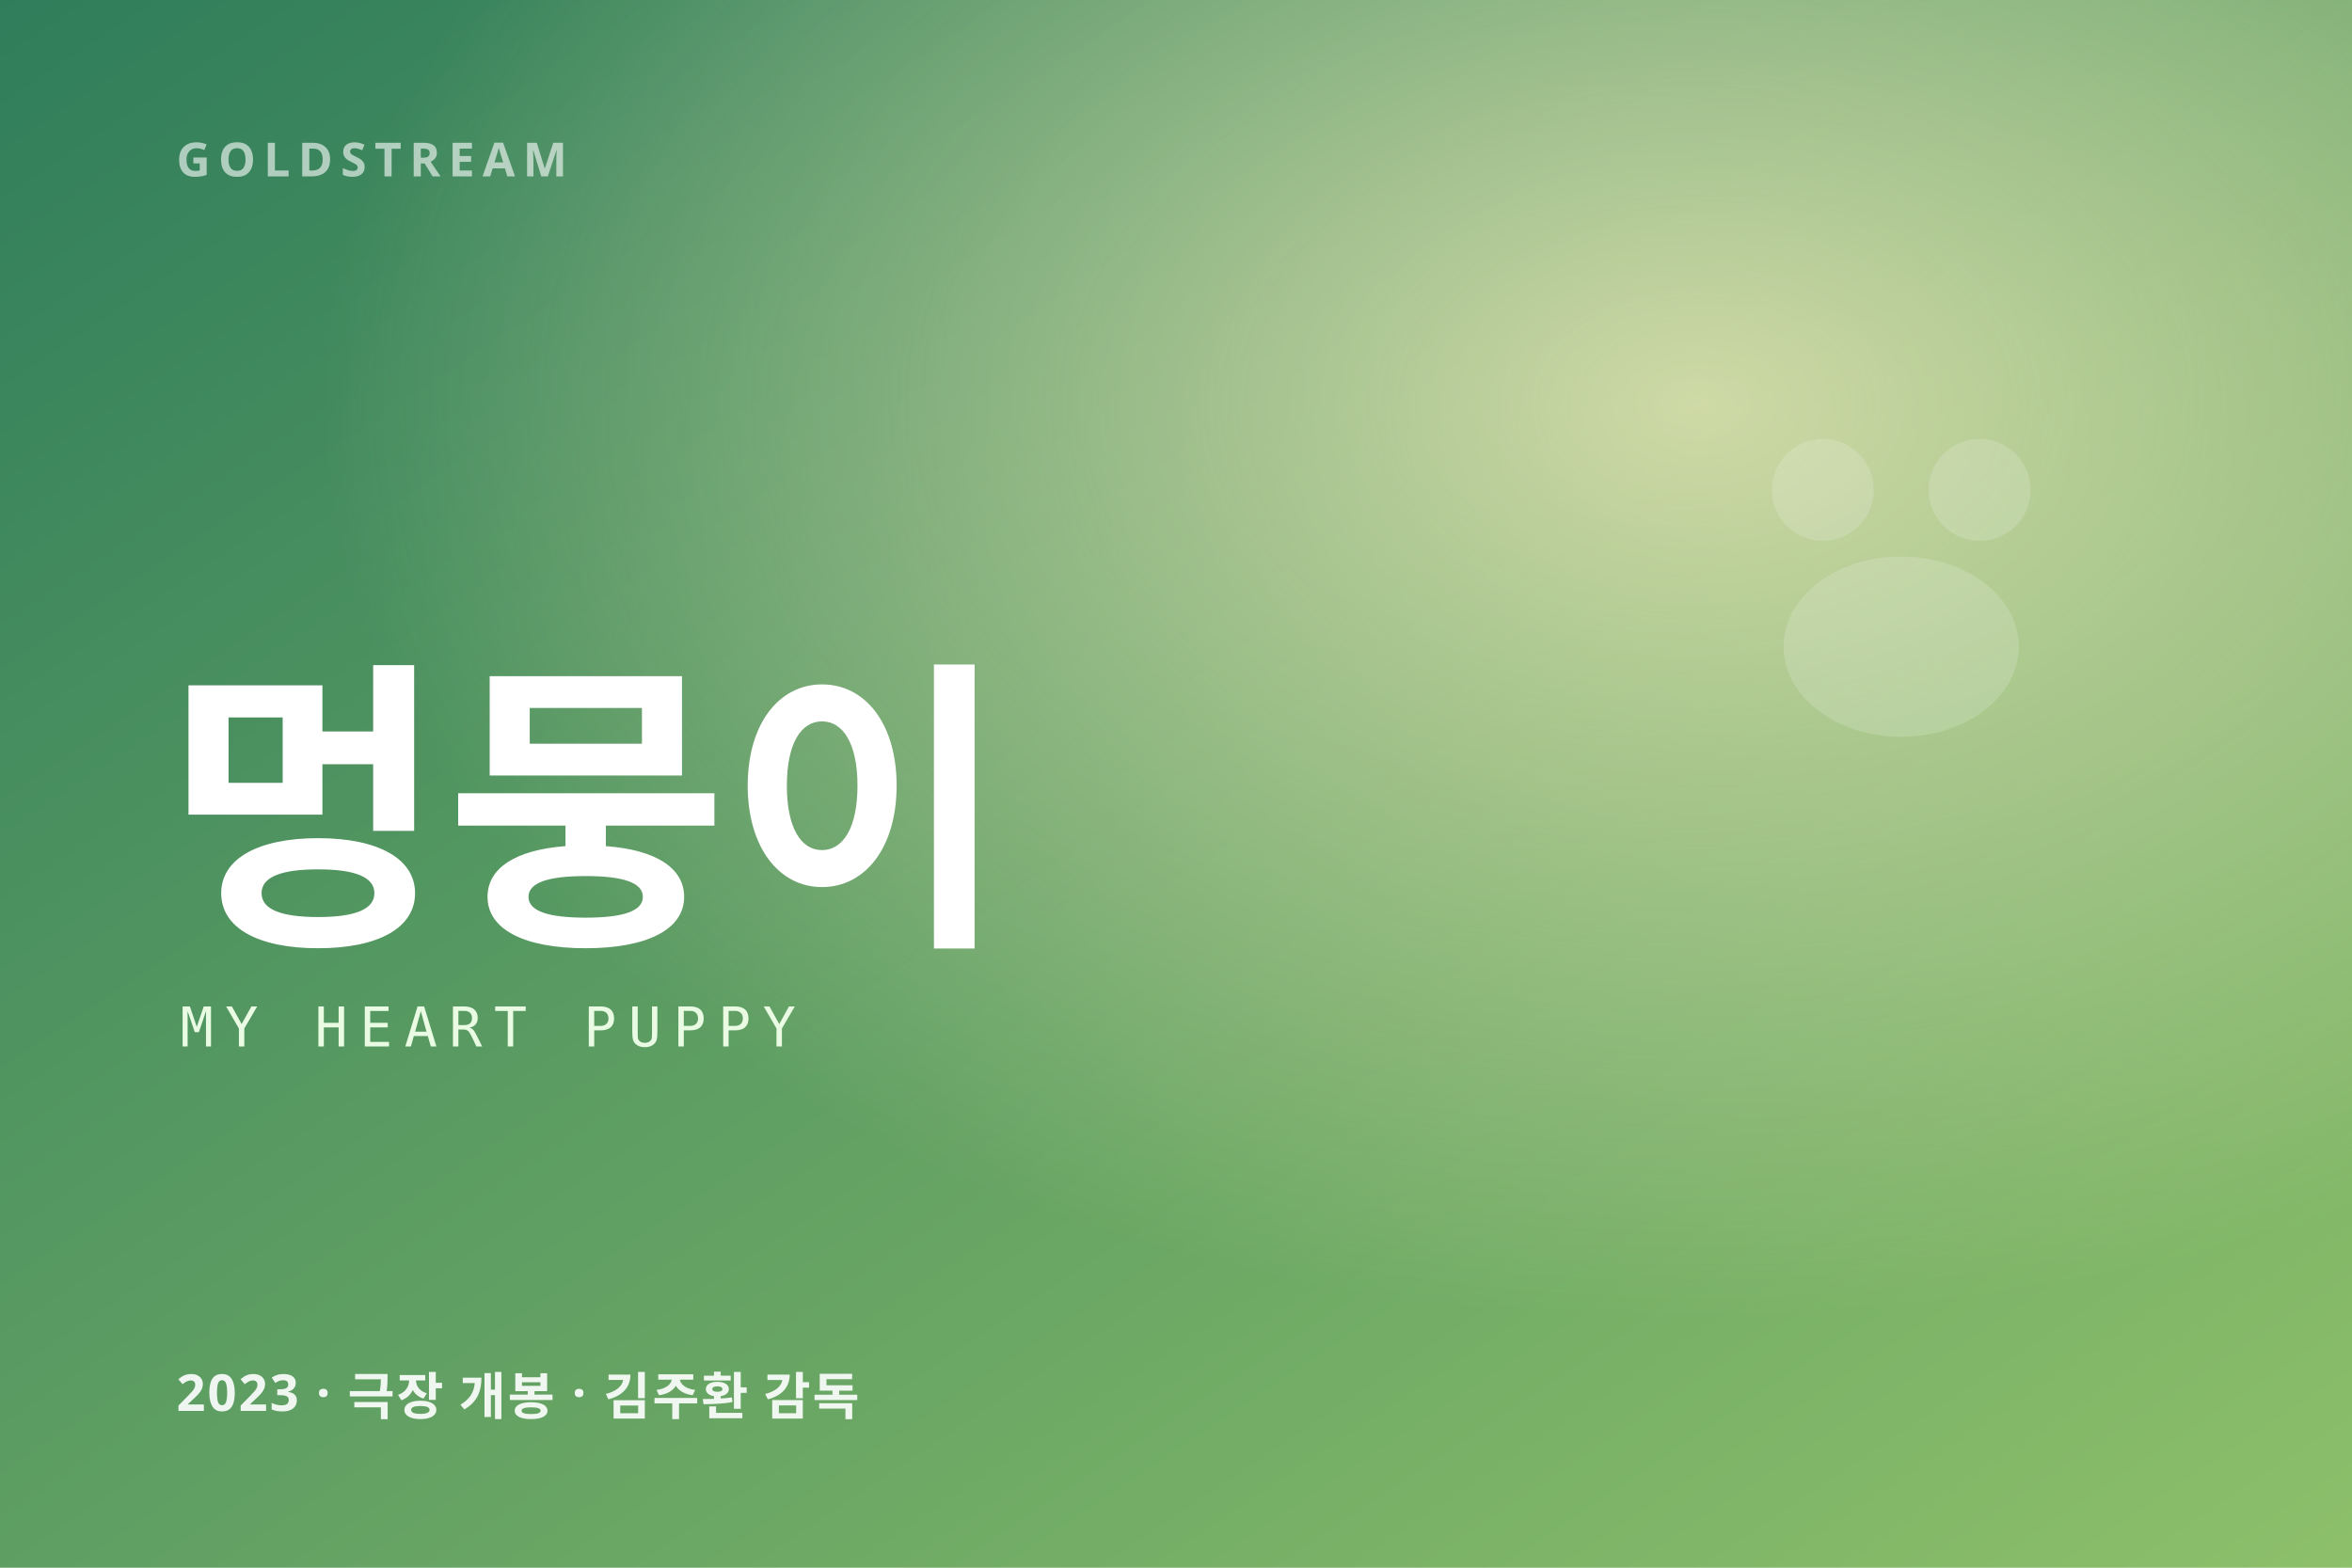
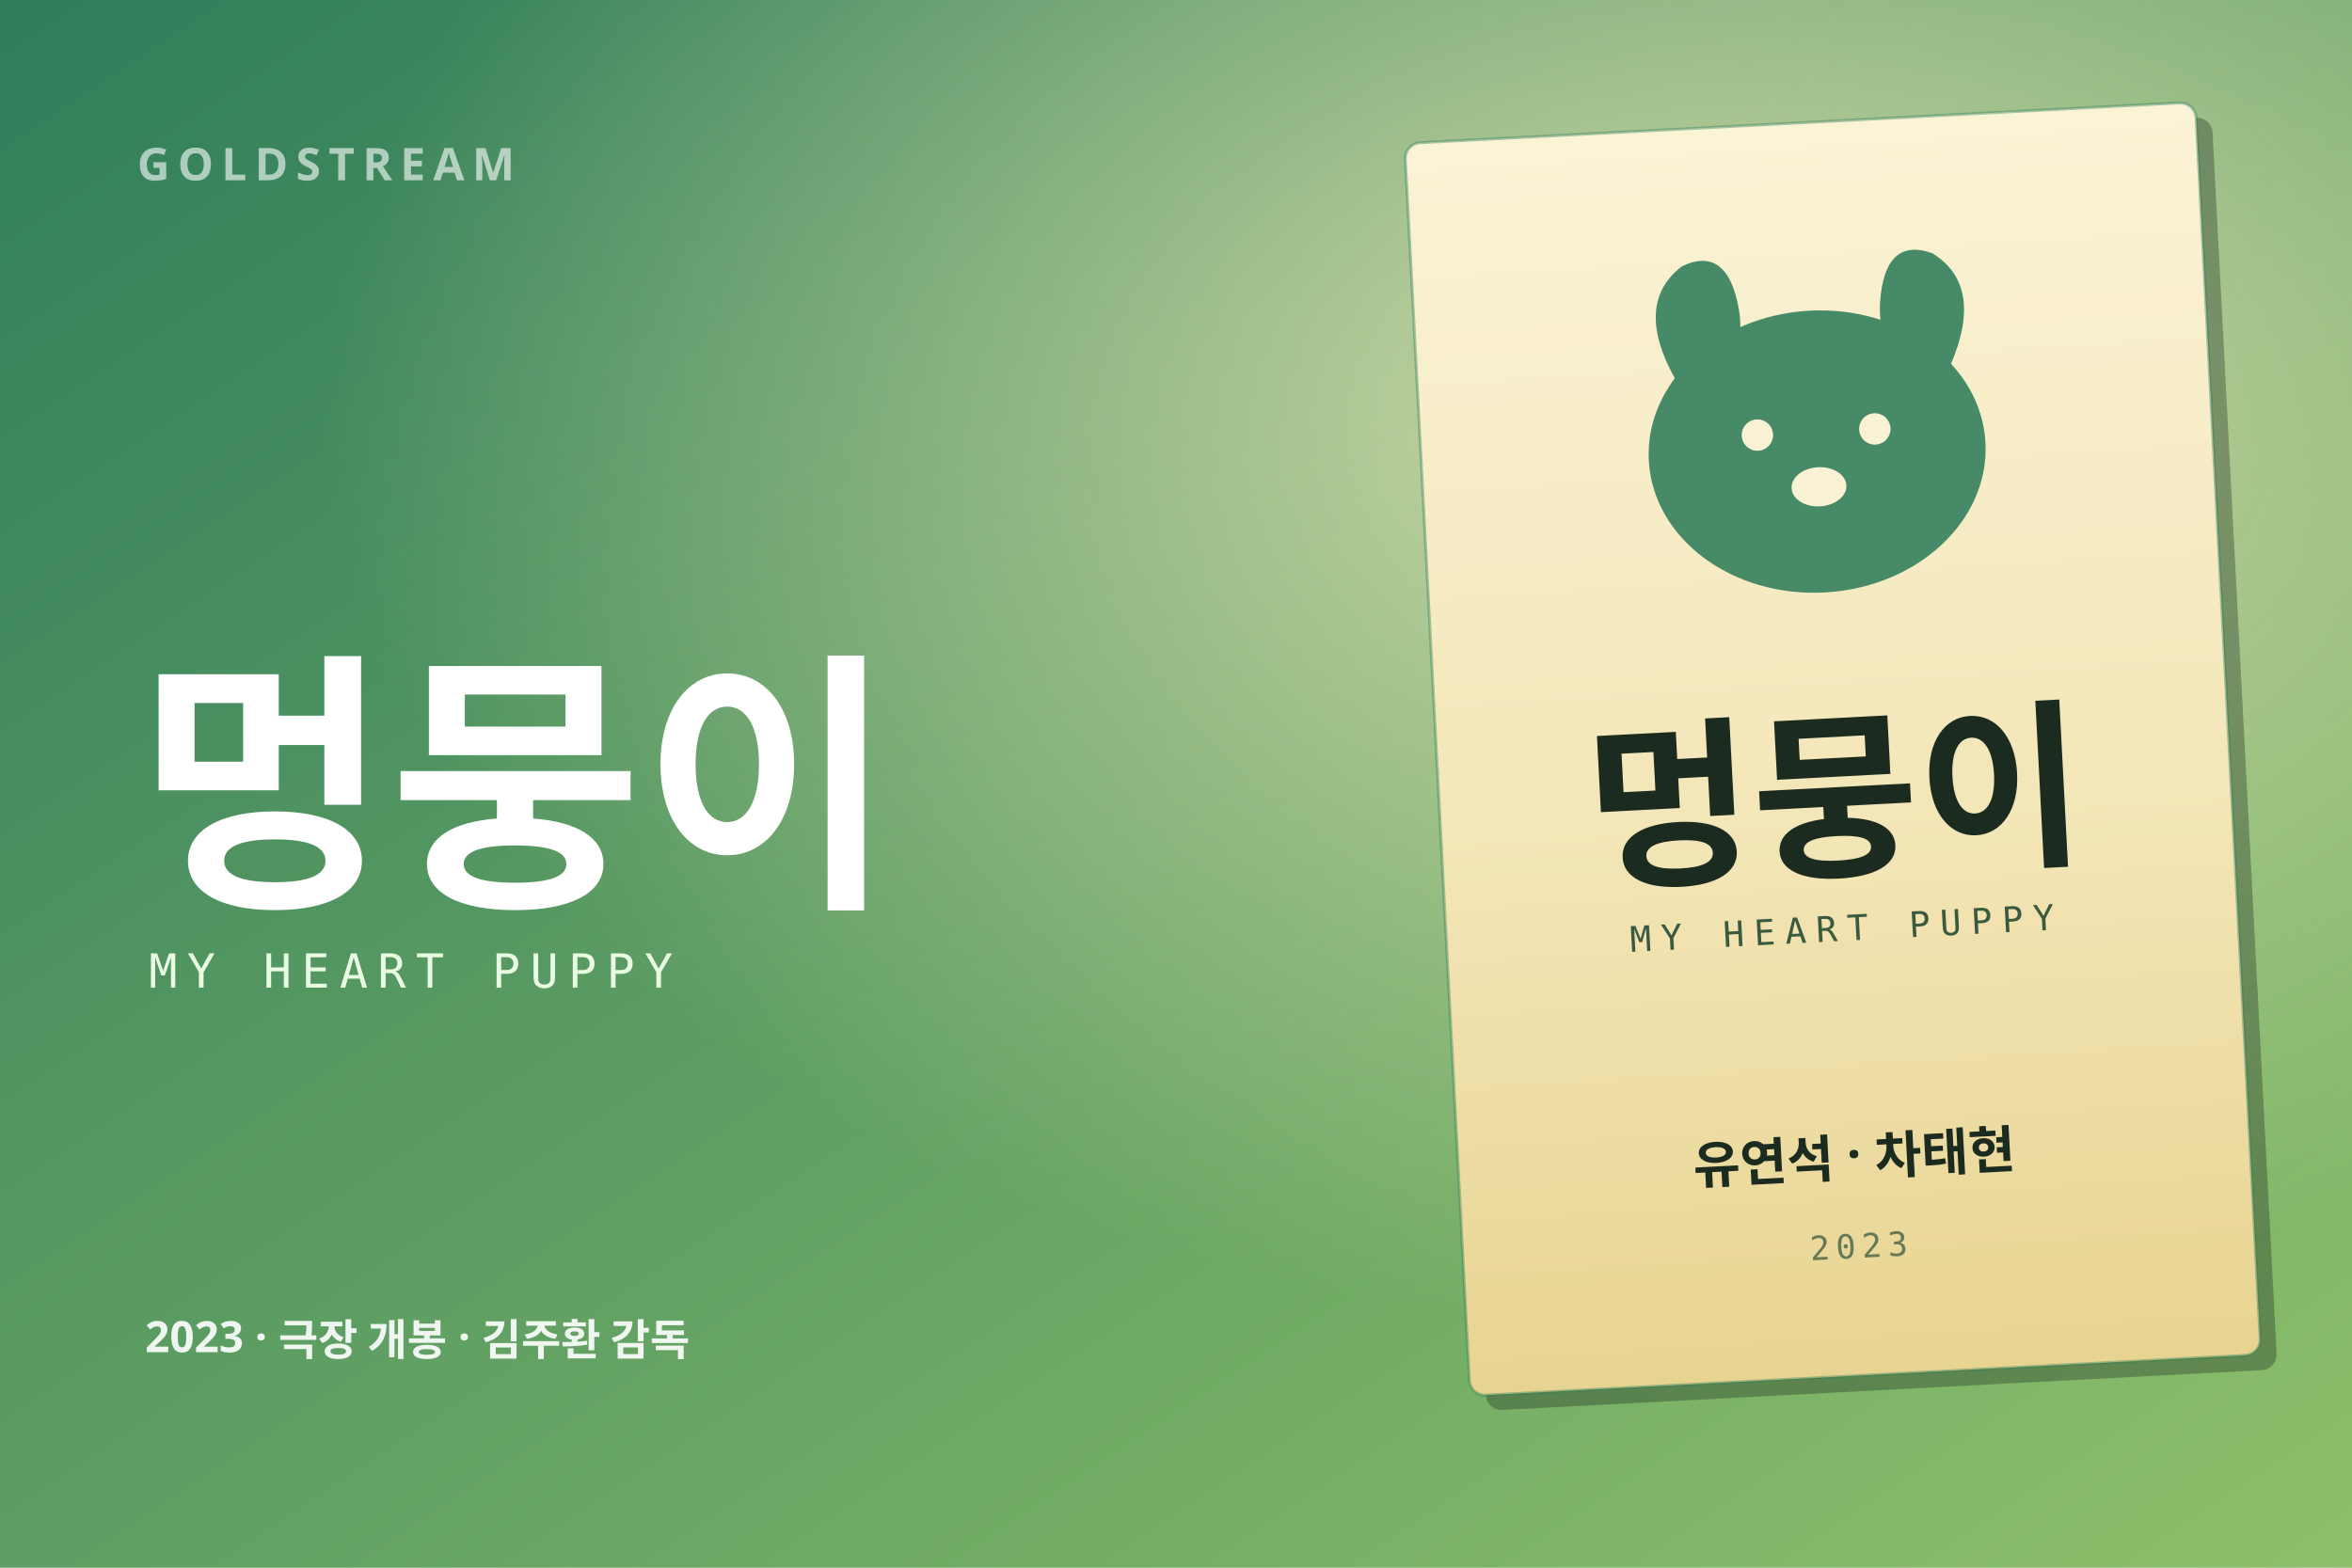
- <svg xmlns="http://www.w3.org/2000/svg" width="1200" height="800" viewBox="0 0 1200 800" role="img" aria-label="멍뭉이 (My Heart Puppy)">
+ <svg xmlns="http://www.w3.org/2000/svg" width="1200" height="800" viewBox="0 0 1200 800" role="img" aria-label="멍뭉이 (My Heart Puppy) 포스터">
  <defs>
    <linearGradient id="bg" x1="0" y1="0" x2="1" y2="1">
      <stop offset="0" stop-color="#2f7d5b" />
      <stop offset="1" stop-color="#8ec06a" />
+     </linearGradient>
+     <linearGradient id="poster" x1="0" y1="0" x2="0" y2="1">
+       <stop offset="0" stop-color="#fbf3d6" />
+       <stop offset="0.55" stop-color="#f3e6b8" />
+       <stop offset="1" stop-color="#e8d491" />
    </linearGradient>
    <radialGradient id="glow" cx="72%" cy="26%" r="58%">
      <stop offset="0" stop-color="#fff3c4" stop-opacity="0.7" />
      <stop offset="1" stop-color="#fff3c4" stop-opacity="0" />
    </radialGradient>
  </defs>
  <rect width="1200" height="800" fill="url(#bg)" />
  <rect width="1200" height="800" fill="url(#glow)" />
-   <g fill="#ffffff" opacity="0.16">
-     <circle cx="930" cy="250" r="26" />
-     <circle cx="1010" cy="250" r="26" />
-     <circle cx="945" cy="320" r="22" />
-     <circle cx="995" cy="320" r="22" />
-     <ellipse cx="970" cy="330" rx="60" ry="46" />
+   <text x="70" y="452" font-family="'Pretendard Variable', sans-serif" font-size="140" font-weight="800" fill="#ffffff">멍뭉이</text>
+   <text x="76" y="504" font-family="'IBM Plex Mono', monospace" font-size="24" font-weight="500" letter-spacing="5" fill="#eafbe4">MY HEART PUPPY</text>
+   <text x="74" y="690" font-family="'Pretendard Variable', sans-serif" font-size="22" font-weight="600" fill="#ffffff" opacity="0.9">2023 · 극장 개봉 · 김주환 감독</text>
+   <g transform="rotate(-3 940 400)">
+     <rect x="742" y="70" width="404" height="640" rx="8" fill="#1c2b1f" opacity="0.35" />
+     <rect x="734" y="62" width="404" height="640" rx="8" fill="url(#poster)" stroke="#2f7d5b" stroke-opacity="0.4" stroke-width="1.5" />
+     <g fill="#2f7d5b" opacity="0.88">
+       <path d="M866 190 Q846 150 872 132 Q896 122 900 156 Q902 176 890 196 Z" />
+       <path d="M1006 190 Q1026 150 1000 132 Q976 122 972 156 Q970 176 982 196 Z" />
+       <ellipse cx="936" cy="230" rx="86" ry="72" />
+       <circle cx="906" cy="220" r="8" fill="#fbf3d6" />
+       <circle cx="966" cy="220" r="8" fill="#fbf3d6" />
+       <ellipse cx="936" cy="248" rx="14" ry="10" fill="#fbf3d6" />
+     </g>
+     <text x="936" y="440" text-anchor="middle" font-family="'Pretendard Variable', sans-serif" font-size="92" font-weight="800" fill="#1c2b1f">멍뭉이</text>
+     <text x="936" y="480" text-anchor="middle" font-family="'IBM Plex Mono', monospace" font-size="18" letter-spacing="5" fill="#3a5a3f">MY HEART PUPPY</text>
+     <text x="936" y="600" text-anchor="middle" font-family="'Pretendard Variable', sans-serif" font-size="26" font-weight="700" fill="#1c2b1f">유연석 · 차태현</text>
+     <text x="936" y="642" text-anchor="middle" font-family="'IBM Plex Mono', monospace" font-size="17" letter-spacing="3" fill="#3a5a3f" opacity="0.75">2023</text>
  </g>
-   <text x="84" y="470" font-family="'Pretendard Variable', sans-serif" font-size="156" font-weight="800" fill="#ffffff">멍뭉이</text>
-   <text x="92" y="534" font-family="'IBM Plex Mono', monospace" font-size="28" font-weight="500" letter-spacing="6" fill="#eafbe4">MY HEART PUPPY</text>
-   <text x="90" y="720" font-family="'Pretendard Variable', sans-serif" font-size="26" font-weight="600" letter-spacing="1" fill="#ffffff" opacity="0.9">2023 · 극장 개봉 · 김주환 감독</text>
-   <text x="90" y="90" font-family="'Pretendard Variable', sans-serif" font-size="24" font-weight="700" letter-spacing="4" fill="#ffffff" opacity="0.6">GOLDSTREAM</text>
+   <text x="70" y="92" font-family="'Pretendard Variable', sans-serif" font-size="23" font-weight="700" letter-spacing="4" fill="#ffffff" opacity="0.6">GOLDSTREAM</text>
</svg>
